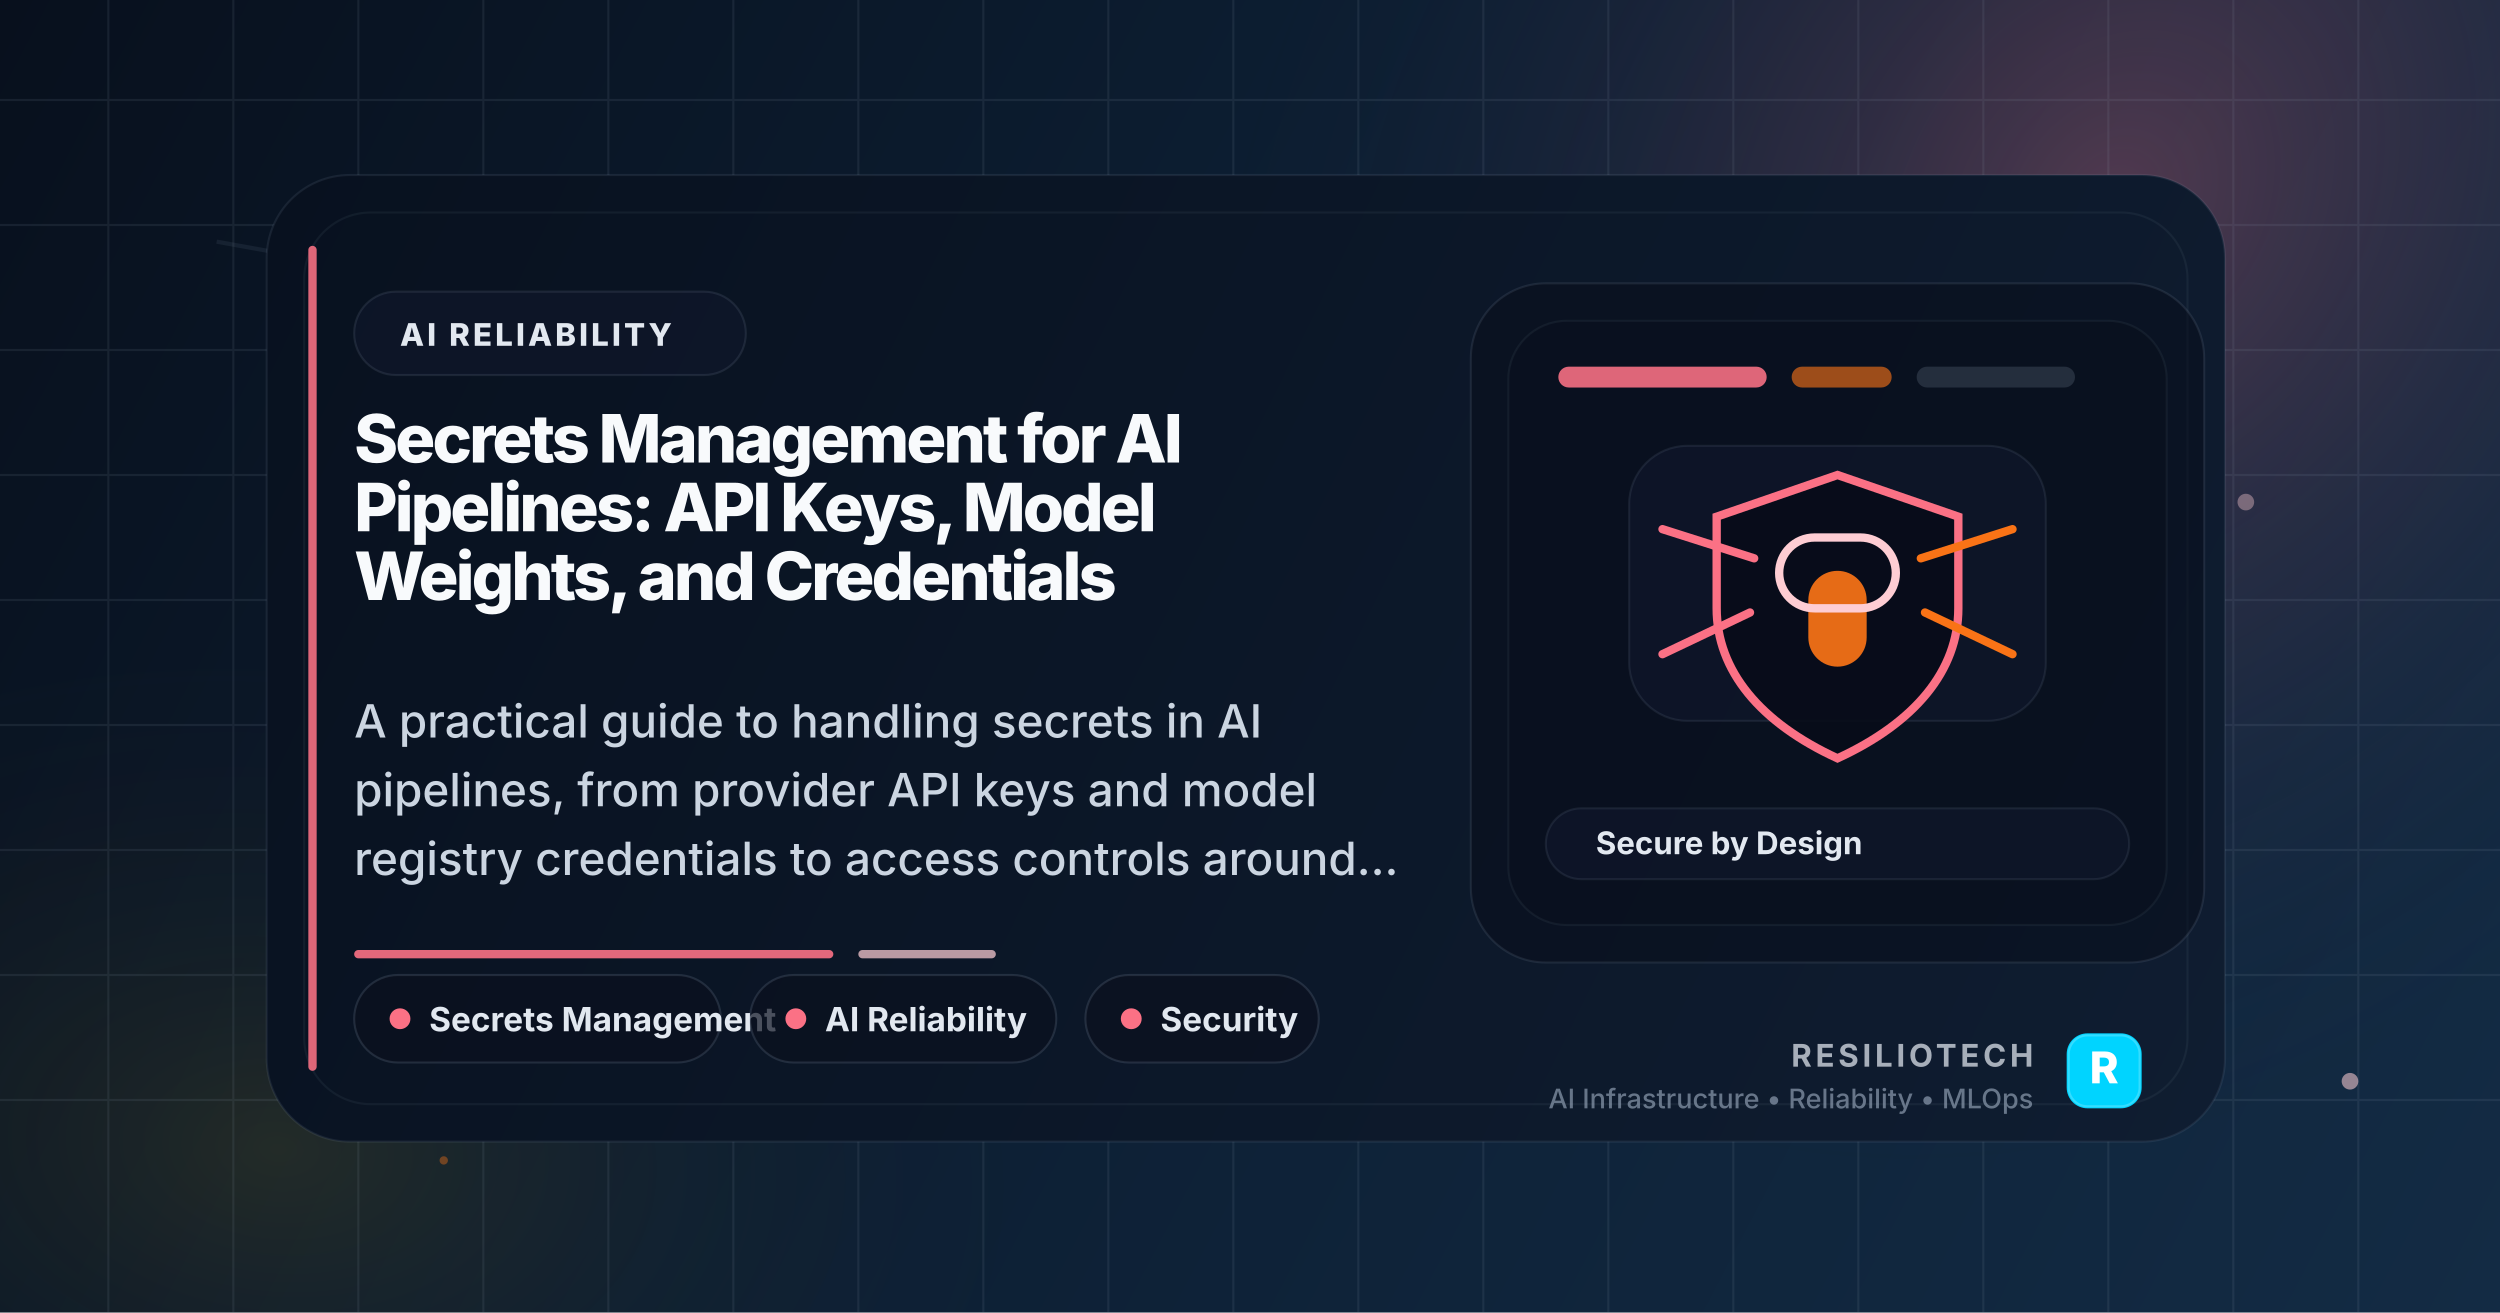
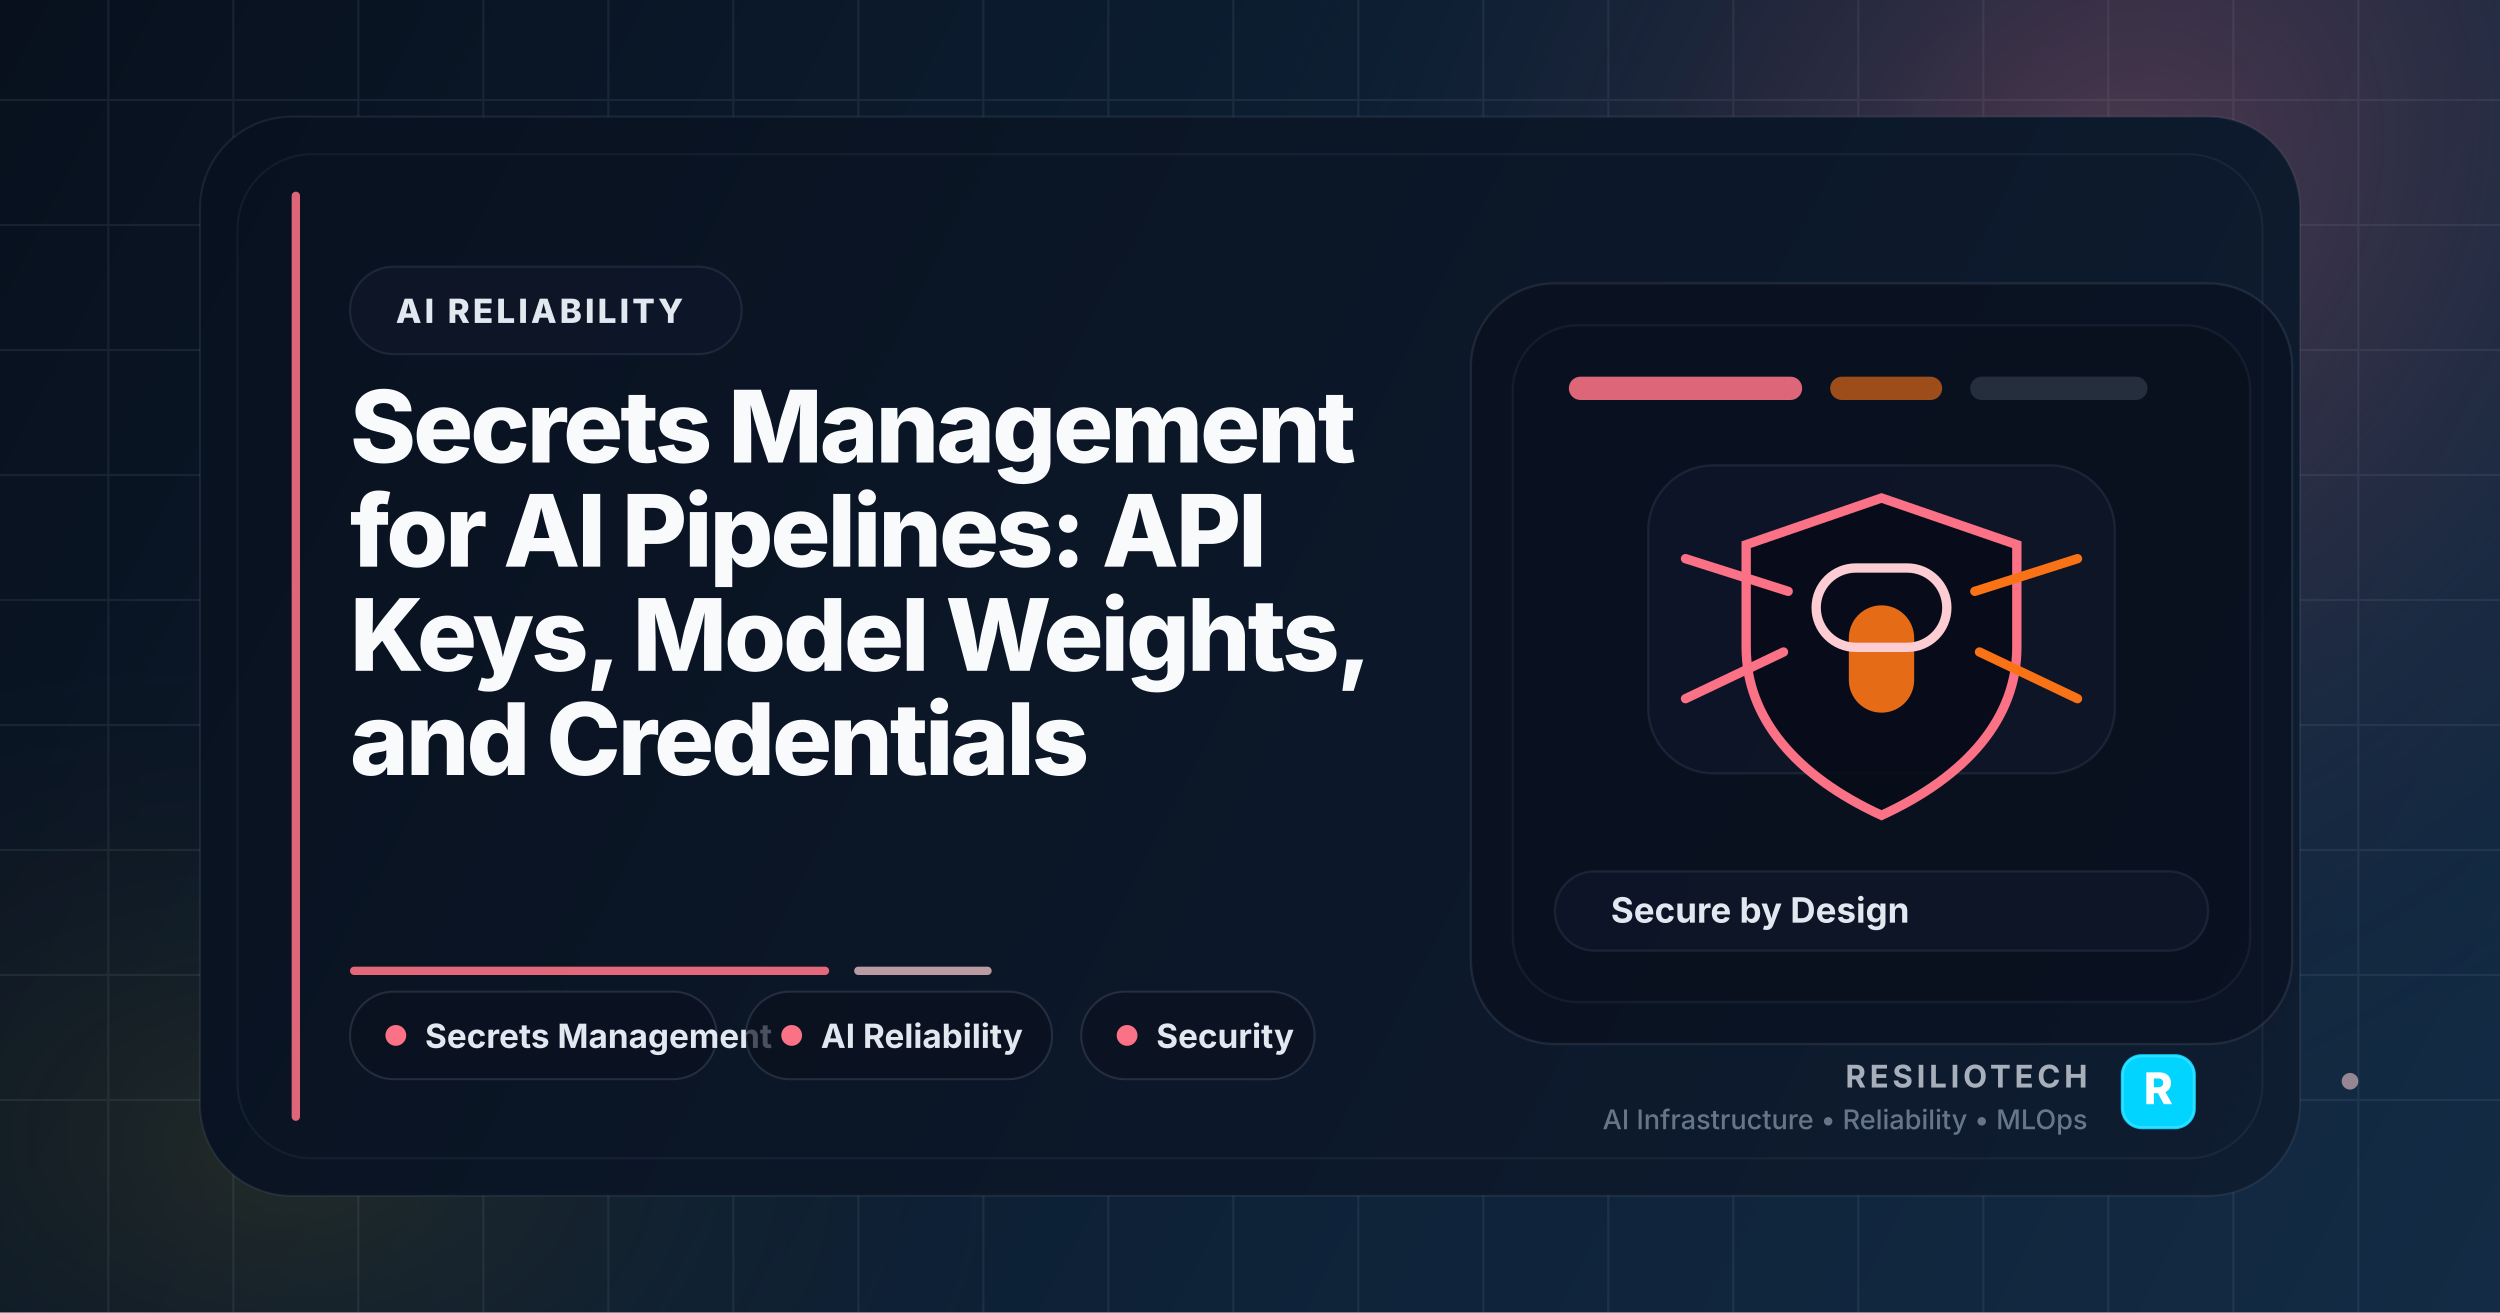
<svg xmlns="http://www.w3.org/2000/svg" width="1200" height="630" viewBox="0 0 1200 630" fill="none">
  <defs>
    <linearGradient id="bg" x1="0" y1="0" x2="1200" y2="630" gradientUnits="userSpaceOnUse">
      <stop stop-color="#08101d" />
      <stop offset="0.5" stop-color="#0d2035" />
      <stop offset="1" stop-color="#132b44" />
    </linearGradient>
-     <linearGradient id="panel" x1="128" y1="84" x2="1068" y2="548" gradientUnits="userSpaceOnUse">
+     <linearGradient id="panel" x1="96" y1="56" x2="1104" y2="574" gradientUnits="userSpaceOnUse">
      <stop stop-color="#08111f" />
      <stop offset="1" stop-color="#0f1d31" />
    </linearGradient>
    <radialGradient id="glowA" cx="0" cy="0" r="1" gradientUnits="userSpaceOnUse" gradientTransform="translate(1012 96) rotate(127) scale(512 402)">
      <stop stop-color="rgba(251, 113, 133, 0.28)" />
      <stop offset="1" stop-color="rgba(15, 23, 42, 0)" />
    </radialGradient>
    <radialGradient id="glowB" cx="0" cy="0" r="1" gradientUnits="userSpaceOnUse" gradientTransform="translate(132 552) rotate(5) scale(388 258)">
      <stop stop-color="rgba(250, 204, 21, 0.10)" />
      <stop offset="1" stop-color="rgba(15, 23, 42, 0)" />
    </radialGradient>
-     <linearGradient id="accentLine" x1="148" y1="0" x2="424" y2="0" gradientUnits="userSpaceOnUse">
+     <linearGradient id="accentLine" x1="140" y1="0" x2="416" y2="0" gradientUnits="userSpaceOnUse">
      <stop stop-color="#fb7185" />
      <stop offset="1" stop-color="#f97316" />
    </linearGradient>
  </defs>
  <rect width="1200" height="630" fill="url(#bg)" />
  <rect width="1200" height="630" fill="url(#glowA)" />
  <rect width="1200" height="630" fill="url(#glowB)" />
  <g opacity="0.11" stroke="#94a3b8" stroke-width="1">
    <path d="M0 48 H1200" />
    <path d="M0 108 H1200" />
    <path d="M0 168 H1200" />
    <path d="M0 228 H1200" />
    <path d="M0 288 H1200" />
    <path d="M0 348 H1200" />
    <path d="M0 408 H1200" />
    <path d="M0 468 H1200" />
    <path d="M0 528 H1200" />
    <path d="M52 0 V630" />
    <path d="M112 0 V630" />
    <path d="M172 0 V630" />
    <path d="M232 0 V630" />
    <path d="M292 0 V630" />
    <path d="M352 0 V630" />
    <path d="M412 0 V630" />
    <path d="M472 0 V630" />
    <path d="M532 0 V630" />
    <path d="M592 0 V630" />
    <path d="M652 0 V630" />
    <path d="M712 0 V630" />
    <path d="M772 0 V630" />
    <path d="M832 0 V630" />
    <path d="M892 0 V630" />
    <path d="M952 0 V630" />
    <path d="M1012 0 V630" />
    <path d="M1072 0 V630" />
    <path d="M1132 0 V630" />
  </g>
  <circle cx="955" cy="481" r="3" fill="#fb7185" opacity="0.45" />
  <circle cx="1128" cy="519" r="4" fill="#fecdd3" opacity="0.56" />
  <circle cx="213" cy="557" r="2" fill="#f97316" opacity="0.39" />
  <circle cx="386" cy="89" r="3" fill="#fb7185" opacity="0.50" />
  <circle cx="559" cy="127" r="4" fill="#fecdd3" opacity="0.61" />
  <circle cx="732" cy="165" r="2" fill="#f97316" opacity="0.44" />
  <circle cx="905" cy="203" r="3" fill="#fb7185" opacity="0.55" />
  <circle cx="1078" cy="241" r="4" fill="#fecdd3" opacity="0.38" />
  <circle cx="163" cy="279" r="2" fill="#f97316" opacity="0.49" />
  <circle cx="336" cy="317" r="3" fill="#fb7185" opacity="0.60" />
  <path d="M263 243 L384 328 L515 343" stroke="rgba(148, 163, 184, 0.10)" stroke-width="2" fill="none" />
  <path d="M104 116 L248 142 L396 118" stroke="rgba(148, 163, 184, 0.10)" stroke-width="2" fill="none" />
  <path d="M165 169 L242 226 L317 243" stroke="rgba(148, 163, 184, 0.10)" stroke-width="2" fill="none" />
-   <rect x="128" y="84" width="940" height="464" rx="40" fill="url(#panel)" stroke="rgba(148, 163, 184, 0.12)" />
-   <rect x="146" y="102" width="904" height="428" rx="32" fill="none" stroke="rgba(148, 163, 184, 0.08)" />
-   <rect x="148" y="118" width="4" height="396" rx="2" fill="url(#accentLine)" opacity="0.88" />
-   <rect x="170" y="140" width="188" height="40" rx="20" fill="rgba(15, 23, 42, 0.72)" stroke="rgba(148, 163, 184, 0.14)" />
-   <text x="192" y="166" fill="#e2e8f0" font-size="15" font-family="Inter, Arial, sans-serif" font-weight="760" letter-spacing="1.5">AI RELIABILITY</text>
-   <text x="170" y="222" fill="#f8fafc" font-size="32" font-family="Inter, Arial, sans-serif" font-weight="820" letter-spacing="-1.4">
-     <tspan x="170" dy="0">Secrets Management for AI</tspan>
-     <tspan x="170" dy="33">Pipelines: API Keys, Model</tspan>
-     <tspan x="170" dy="33">Weights, and Credentials</tspan>
+   <rect x="96" y="56" width="1008" height="518" rx="44" fill="url(#panel)" stroke="rgba(148, 163, 184, 0.12)" />
+   <rect x="114" y="74" width="972" height="482" rx="36" fill="none" stroke="rgba(148, 163, 184, 0.08)" />
+   <rect x="140" y="92" width="4" height="446" rx="2" fill="url(#accentLine)" opacity="0.88" />
+   <rect x="168" y="128" width="188" height="42" rx="21" fill="rgba(15, 23, 42, 0.72)" stroke="rgba(148, 163, 184, 0.14)" />
+   <text x="190" y="155" fill="#e2e8f0" font-size="16" font-family="Inter, Arial, sans-serif" font-weight="760" letter-spacing="1.5">AI RELIABILITY</text>
+   <text x="168" y="222" fill="#f8fafc" font-size="48" font-family="Inter, Arial, sans-serif" font-weight="820" letter-spacing="-1.4">
+     <tspan x="168" dy="0">Secrets Management</tspan>
+     <tspan x="168" dy="50">for AI Pipelines: API</tspan>
+     <tspan x="168" dy="50">Keys, Model Weights,</tspan>
+     <tspan x="168" dy="50">and Credentials</tspan>
  </text>
-   <text x="170" y="354" fill="#cbd5e1" font-size="22" font-family="Inter, Arial, sans-serif" font-weight="520">
-     <tspan x="170" dy="0">A practical guide to handling secrets in AI</tspan>
-     <tspan x="170" dy="33">pipelines, from provider API keys and model</tspan>
-     <tspan x="170" dy="33">registry credentials to access controls around…</tspan>
-   </text>
-   <g transform="translate(170, 0)">
-     <rect x="0" y="468" width="176" height="42" rx="21" fill="rgba(10, 17, 31, 0.70)" stroke="rgba(148, 163, 184, 0.18)" />
-     <circle cx="22" cy="489" r="5" fill="#fb7185" />
-     <text x="36" y="495" fill="#e2e8f0" font-size="16" font-family="Inter, Arial, sans-serif" font-weight="650">Secrets Management</text>
+   <g transform="translate(168, 0)">
+     <rect x="0" y="476" width="176" height="42" rx="21" fill="rgba(10, 17, 31, 0.70)" stroke="rgba(148, 163, 184, 0.18)" />
+     <circle cx="22" cy="497" r="5" fill="#fb7185" />
+     <text x="36" y="503" fill="#e2e8f0" font-size="16" font-family="Inter, Arial, sans-serif" font-weight="650">Secrets Management</text>
  </g>
-   <g transform="translate(360, 0)">
-     <rect x="0" y="468" width="147" height="42" rx="21" fill="rgba(10, 17, 31, 0.70)" stroke="rgba(148, 163, 184, 0.18)" />
-     <circle cx="22" cy="489" r="5" fill="#fb7185" />
-     <text x="36" y="495" fill="#e2e8f0" font-size="16" font-family="Inter, Arial, sans-serif" font-weight="650">AI Reliability</text>
+   <g transform="translate(358, 0)">
+     <rect x="0" y="476" width="147" height="42" rx="21" fill="rgba(10, 17, 31, 0.70)" stroke="rgba(148, 163, 184, 0.18)" />
+     <circle cx="22" cy="497" r="5" fill="#fb7185" />
+     <text x="36" y="503" fill="#e2e8f0" font-size="16" font-family="Inter, Arial, sans-serif" font-weight="650">AI Reliability</text>
  </g>
-   <g transform="translate(521, 0)">
-     <rect x="0" y="468" width="112" height="42" rx="21" fill="rgba(10, 17, 31, 0.70)" stroke="rgba(148, 163, 184, 0.18)" />
-     <circle cx="22" cy="489" r="5" fill="#fb7185" />
-     <text x="36" y="495" fill="#e2e8f0" font-size="16" font-family="Inter, Arial, sans-serif" font-weight="650">Security</text>
+   <g transform="translate(519, 0)">
+     <rect x="0" y="476" width="112" height="42" rx="21" fill="rgba(10, 17, 31, 0.70)" stroke="rgba(148, 163, 184, 0.18)" />
+     <circle cx="22" cy="497" r="5" fill="#fb7185" />
+     <text x="36" y="503" fill="#e2e8f0" font-size="16" font-family="Inter, Arial, sans-serif" font-weight="650">Security</text>
  </g>
-   <rect x="170" y="456" width="230" height="4" rx="2" fill="#fb7185" opacity="0.90" />
-   <rect x="412" y="456" width="66" height="4" rx="2" fill="#fecdd3" opacity="0.72" />
-   <rect x="706" y="136" width="352" height="326" rx="36" fill="rgba(9, 14, 26, 0.54)" stroke="rgba(148, 163, 184, 0.14)" />
-   <rect x="724" y="154" width="316" height="290" rx="28" fill="rgba(10, 17, 31, 0.76)" stroke="rgba(148, 163, 184, 0.08)" />
-   <rect x="748" y="176" width="100" height="10" rx="5" fill="#fb7185" opacity="0.88" />
-   <rect x="860" y="176" width="48" height="10" rx="5" fill="#f97316" opacity="0.62" />
-   <rect x="920" y="176" width="76" height="10" rx="5" fill="rgba(148, 163, 184, 0.20)" />
-   <rect x="742" y="388" width="280" height="34" rx="17" fill="rgba(15, 23, 42, 0.72)" stroke="rgba(148, 163, 184, 0.12)" />
-   <text x="766" y="410" fill="#e2e8f0" font-size="15" font-family="Inter, Arial, sans-serif" font-weight="680">Secure by Design</text>
-   <rect x="782" y="214" width="200" height="132" rx="28" fill="rgba(15, 23, 42, 0.72)" stroke="rgba(148, 163, 184, 0.12)" />
-   <path d="M882 228 L940 248 L940 292 C940 322 919 347 882 364 C845 347 824 322 824 292 L824 248 Z" fill="rgba(7, 12, 24, 0.88)" stroke="#fb7185" stroke-width="4" />
-   <rect x="868" y="274" width="28" height="46" rx="14" fill="#f97316" opacity="0.92" />
-   <rect x="854" y="258" width="56" height="34" rx="17" fill="none" stroke="#fecdd3" stroke-width="4" />
-   <path d="M798 254 L842 268" stroke="#fb7185" stroke-width="4" stroke-linecap="round" />
-   <path d="M798 314 L840 294" stroke="#fb7185" stroke-width="4" stroke-linecap="round" />
-   <path d="M966 254 L922 268" stroke="#f97316" stroke-width="4" stroke-linecap="round" />
-   <path d="M966 314 L924 294" stroke="#f97316" stroke-width="4" stroke-linecap="round" />
-   <text x="976" y="512" text-anchor="end" fill="rgba(226, 232, 240, 0.72)" font-size="15" font-family="Inter, Arial, sans-serif" font-weight="730" letter-spacing="1.8">RESILIOTECH</text>
-   <text x="976" y="532" text-anchor="end" fill="rgba(148, 163, 184, 0.66)" font-size="13" font-family="Inter, Arial, sans-serif" font-weight="500">AI Infrastructure • Reliability • MLOps</text>
-   <g transform="translate(992, 496)">
+   <rect x="168" y="464" width="230" height="4" rx="2" fill="#fb7185" opacity="0.90" />
+   <rect x="410" y="464" width="66" height="4" rx="2" fill="#fecdd3" opacity="0.72" />
+   <g transform="translate(706 136) scale(1.12) translate(-706 -136)">
+     <rect x="706" y="136" width="352" height="326" rx="36" fill="rgba(9, 14, 26, 0.54)" stroke="rgba(148, 163, 184, 0.14)" />
+     <rect x="724" y="154" width="316" height="290" rx="28" fill="rgba(10, 17, 31, 0.76)" stroke="rgba(148, 163, 184, 0.08)" />
+     <rect x="748" y="176" width="100" height="10" rx="5" fill="#fb7185" opacity="0.88" />
+     <rect x="860" y="176" width="48" height="10" rx="5" fill="#f97316" opacity="0.62" />
+     <rect x="920" y="176" width="76" height="10" rx="5" fill="rgba(148, 163, 184, 0.20)" />
+     <rect x="742" y="388" width="280" height="34" rx="17" fill="rgba(15, 23, 42, 0.72)" stroke="rgba(148, 163, 184, 0.12)" />
+     <text x="766" y="410" fill="#e2e8f0" font-size="15" font-family="Inter, Arial, sans-serif" font-weight="680">Secure by Design</text>
+     <rect x="782" y="214" width="200" height="132" rx="28" fill="rgba(15, 23, 42, 0.72)" stroke="rgba(148, 163, 184, 0.12)" />
+     <path d="M882 228 L940 248 L940 292 C940 322 919 347 882 364 C845 347 824 322 824 292 L824 248 Z" fill="rgba(7, 12, 24, 0.88)" stroke="#fb7185" stroke-width="4" />
+     <rect x="868" y="274" width="28" height="46" rx="14" fill="#f97316" opacity="0.92" />
+     <rect x="854" y="258" width="56" height="34" rx="17" fill="none" stroke="#fecdd3" stroke-width="4" />
+     <path d="M798 254 L842 268" stroke="#fb7185" stroke-width="4" stroke-linecap="round" />
+     <path d="M798 314 L840 294" stroke="#fb7185" stroke-width="4" stroke-linecap="round" />
+     <path d="M966 254 L922 268" stroke="#f97316" stroke-width="4" stroke-linecap="round" />
+     <path d="M966 314 L924 294" stroke="#f97316" stroke-width="4" stroke-linecap="round" />
+   </g>
+   <text x="1002" y="522" text-anchor="end" fill="rgba(226, 232, 240, 0.72)" font-size="15" font-family="Inter, Arial, sans-serif" font-weight="730" letter-spacing="1.8">RESILIOTECH</text>
+   <text x="1002" y="542" text-anchor="end" fill="rgba(148, 163, 184, 0.66)" font-size="13" font-family="Inter, Arial, sans-serif" font-weight="500">AI Infrastructure • Reliability • MLOps</text>
+   <g transform="translate(1018, 506)">
    <rect width="36" height="36" rx="10" fill="#00D4FF" />
    <rect x="1" y="1" width="34" height="34" rx="9" fill="none" stroke="rgba(255, 255, 255, 0.20)" />
    <text x="18" y="24" text-anchor="middle" fill="#ffffff" font-size="21" font-family="Inter, Arial, sans-serif" font-weight="800">R</text>
  </g>
</svg>
